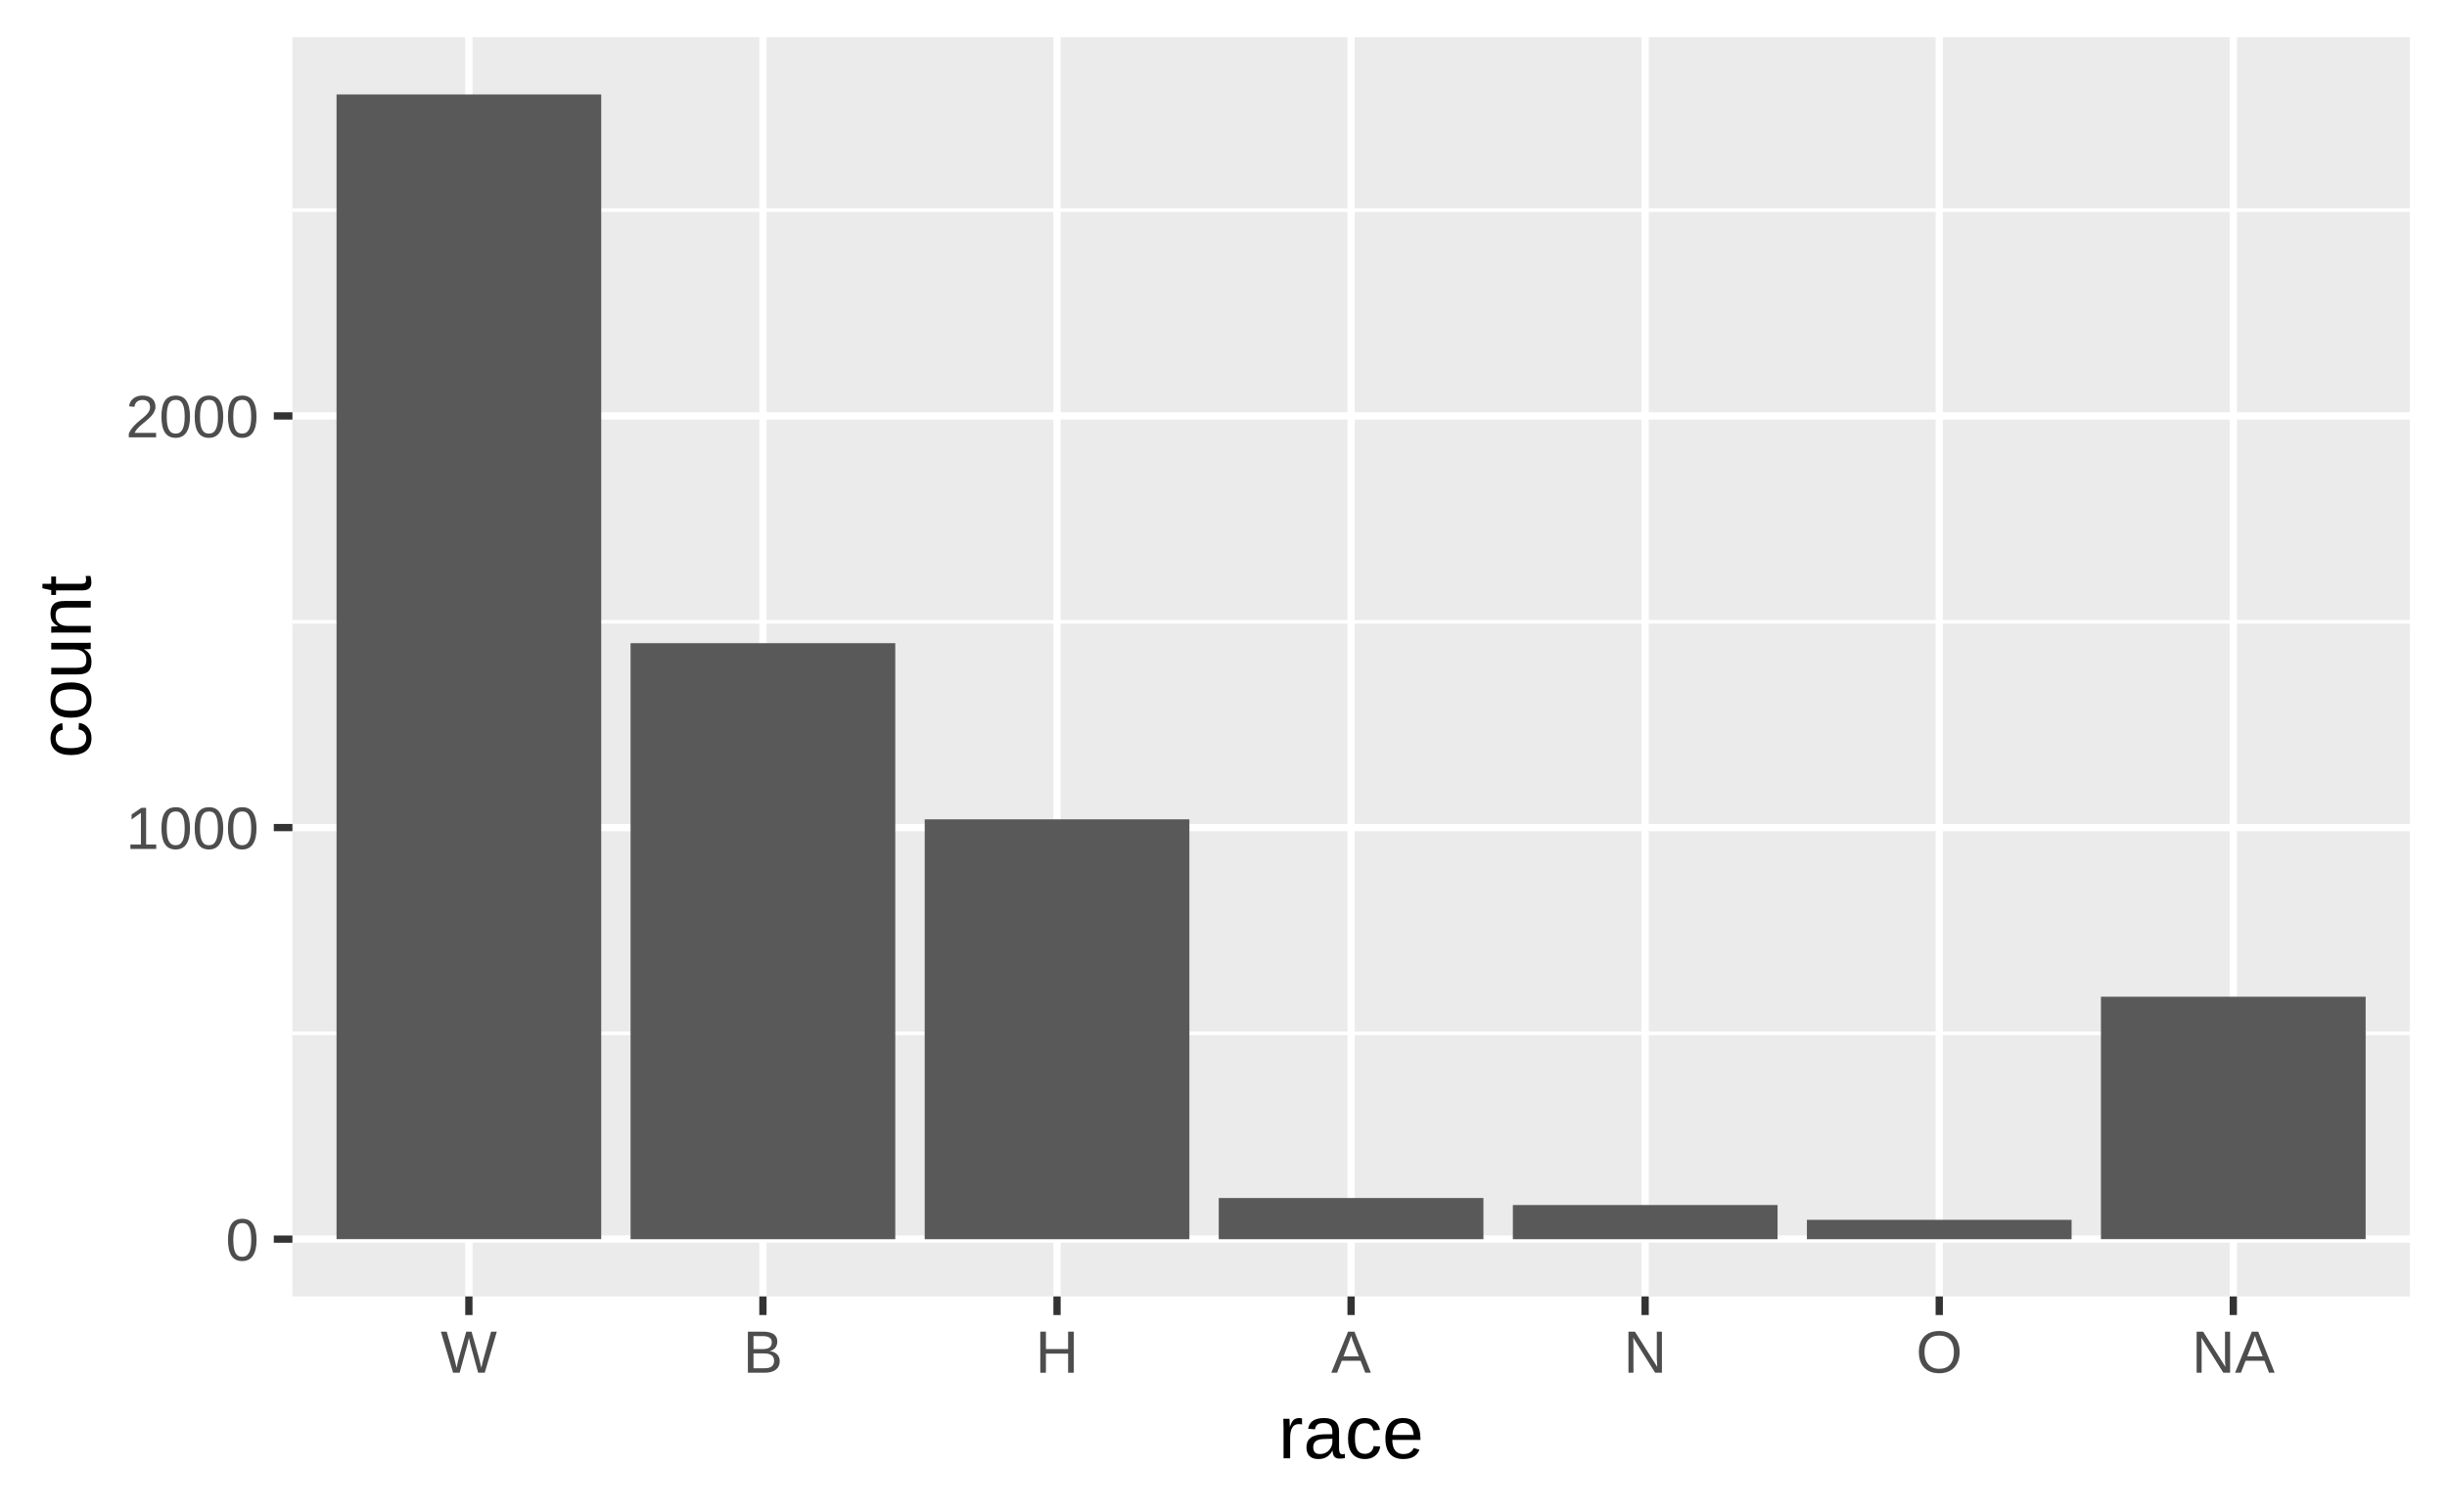
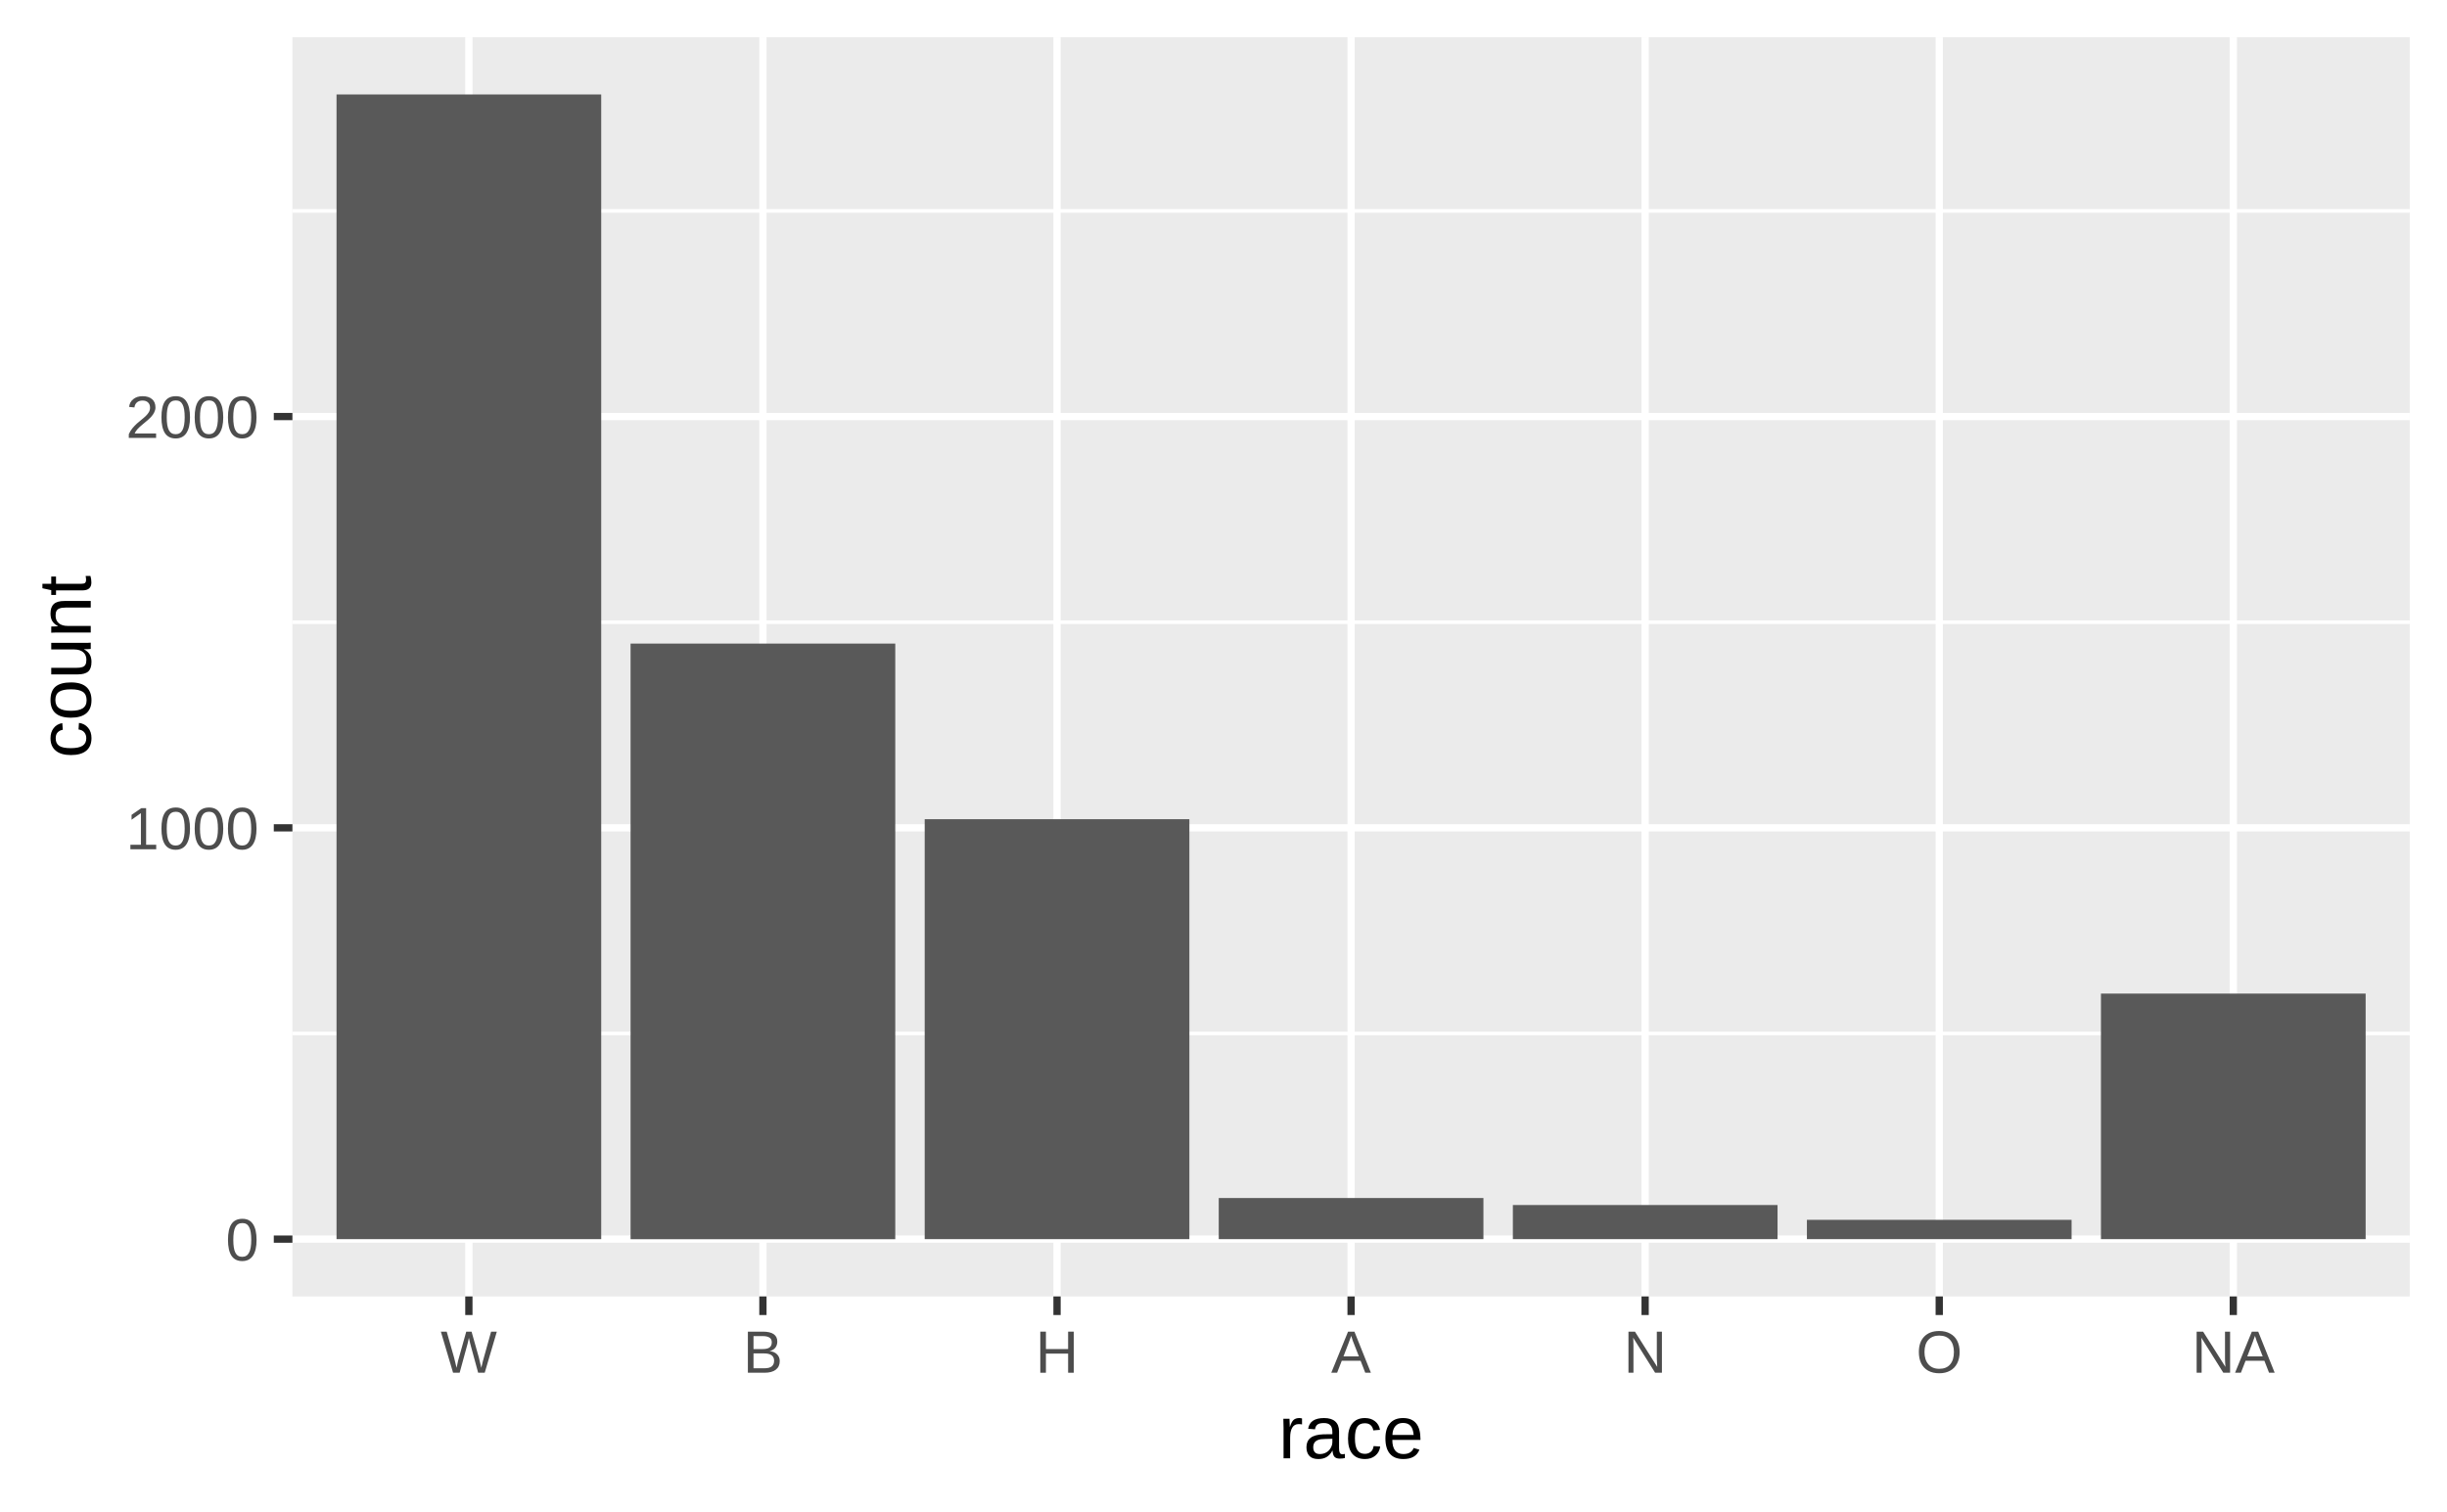
<svg xmlns="http://www.w3.org/2000/svg" viewBox="0 0 360.00 222.48">
  <defs>
    <style type="text/css">
    line, polyline, polygon, path, rect, circle {
      fill: none;
      stroke: #000000;
      stroke-linecap: round;
      stroke-linejoin: round;
      stroke-miterlimit: 10.00;
    }
  </style>
  </defs>
  <rect width="100%" height="100%" style="stroke: none; fill: #FFFFFF;" />
  <rect x="0" y="0.00" width="360.00" height="222.48" style="stroke-width: 1.07; stroke: #FFFFFF; fill: #FFFFFF;" />
  <defs>
    <clipPath id="cpNDMuMDJ8MzU0LjUyfDE5MC43Nnw1LjQ4">
      <rect x="43.02" y="5.48" width="311.50" height="185.28" />
    </clipPath>
  </defs>
  <rect x="43.02" y="5.48" width="311.50" height="185.28" style="stroke-width: 1.07; stroke: none; fill: #EBEBEB;" clip-path="url(#cpNDMuMDJ8MzU0LjUyfDE5MC43Nnw1LjQ4)" />
-   <polyline points="43.02,152.05 354.52,152.05 " style="stroke-width: 0.53; stroke: #FFFFFF; stroke-linecap: butt;" clip-path="url(#cpNDMuMDJ8MzU0LjUyfDE5MC43Nnw1LjQ4)" />
-   <polyline points="43.02,91.49 354.52,91.49 " style="stroke-width: 0.53; stroke: #FFFFFF; stroke-linecap: butt;" clip-path="url(#cpNDMuMDJ8MzU0LjUyfDE5MC43Nnw1LjQ4)" />
-   <polyline points="43.02,30.92 354.52,30.92 " style="stroke-width: 0.53; stroke: #FFFFFF; stroke-linecap: butt;" clip-path="url(#cpNDMuMDJ8MzU0LjUyfDE5MC43Nnw1LjQ4)" />
+   <polyline points="43.02,152.07 354.52,152.07 " style="stroke-width: 0.53; stroke: #FFFFFF; stroke-linecap: butt;" clip-path="url(#cpNDMuMDJ8MzU0LjUyfDE5MC43Nnw1LjQ4)" />
+   <polyline points="43.02,91.55 354.52,91.55 " style="stroke-width: 0.53; stroke: #FFFFFF; stroke-linecap: butt;" clip-path="url(#cpNDMuMDJ8MzU0LjUyfDE5MC43Nnw1LjQ4)" />
+   <polyline points="43.02,31.03 354.52,31.03 " style="stroke-width: 0.53; stroke: #FFFFFF; stroke-linecap: butt;" clip-path="url(#cpNDMuMDJ8MzU0LjUyfDE5MC43Nnw1LjQ4)" />
  <polyline points="43.02,182.33 354.52,182.33 " style="stroke-width: 1.07; stroke: #FFFFFF; stroke-linecap: butt;" clip-path="url(#cpNDMuMDJ8MzU0LjUyfDE5MC43Nnw1LjQ4)" />
-   <polyline points="43.02,121.77 354.52,121.77 " style="stroke-width: 1.07; stroke: #FFFFFF; stroke-linecap: butt;" clip-path="url(#cpNDMuMDJ8MzU0LjUyfDE5MC43Nnw1LjQ4)" />
-   <polyline points="43.02,61.20 354.52,61.20 " style="stroke-width: 1.07; stroke: #FFFFFF; stroke-linecap: butt;" clip-path="url(#cpNDMuMDJ8MzU0LjUyfDE5MC43Nnw1LjQ4)" />
+   <polyline points="43.02,121.81 354.52,121.81 " style="stroke-width: 1.07; stroke: #FFFFFF; stroke-linecap: butt;" clip-path="url(#cpNDMuMDJ8MzU0LjUyfDE5MC43Nnw1LjQ4)" />
+   <polyline points="43.02,61.29 354.52,61.29 " style="stroke-width: 1.07; stroke: #FFFFFF; stroke-linecap: butt;" clip-path="url(#cpNDMuMDJ8MzU0LjUyfDE5MC43Nnw1LjQ4)" />
  <polyline points="68.98,190.76 68.98,5.48 " style="stroke-width: 1.07; stroke: #FFFFFF; stroke-linecap: butt;" clip-path="url(#cpNDMuMDJ8MzU0LjUyfDE5MC43Nnw1LjQ4)" />
  <polyline points="112.24,190.76 112.24,5.48 " style="stroke-width: 1.07; stroke: #FFFFFF; stroke-linecap: butt;" clip-path="url(#cpNDMuMDJ8MzU0LjUyfDE5MC43Nnw1LjQ4)" />
  <polyline points="155.51,190.76 155.51,5.48 " style="stroke-width: 1.07; stroke: #FFFFFF; stroke-linecap: butt;" clip-path="url(#cpNDMuMDJ8MzU0LjUyfDE5MC43Nnw1LjQ4)" />
  <polyline points="198.77,190.76 198.77,5.48 " style="stroke-width: 1.07; stroke: #FFFFFF; stroke-linecap: butt;" clip-path="url(#cpNDMuMDJ8MzU0LjUyfDE5MC43Nnw1LjQ4)" />
  <polyline points="242.03,190.76 242.03,5.48 " style="stroke-width: 1.07; stroke: #FFFFFF; stroke-linecap: butt;" clip-path="url(#cpNDMuMDJ8MzU0LjUyfDE5MC43Nnw1LjQ4)" />
  <polyline points="285.30,190.76 285.30,5.48 " style="stroke-width: 1.07; stroke: #FFFFFF; stroke-linecap: butt;" clip-path="url(#cpNDMuMDJ8MzU0LjUyfDE5MC43Nnw1LjQ4)" />
  <polyline points="328.56,190.76 328.56,5.48 " style="stroke-width: 1.07; stroke: #FFFFFF; stroke-linecap: butt;" clip-path="url(#cpNDMuMDJ8MzU0LjUyfDE5MC43Nnw1LjQ4)" />
  <rect x="49.51" y="13.90" width="38.94" height="168.43" style="stroke-width: 1.07; stroke: none; stroke-linecap: square; stroke-linejoin: miter; fill: #595959;" clip-path="url(#cpNDMuMDJ8MzU0LjUyfDE5MC43Nnw1LjQ4)" />
-   <rect x="92.77" y="94.64" width="38.94" height="87.70" style="stroke-width: 1.07; stroke: none; stroke-linecap: square; stroke-linejoin: miter; fill: #595959;" clip-path="url(#cpNDMuMDJ8MzU0LjUyfDE5MC43Nnw1LjQ4)" />
-   <rect x="136.04" y="120.56" width="38.94" height="61.78" style="stroke-width: 1.07; stroke: none; stroke-linecap: square; stroke-linejoin: miter; fill: #595959;" clip-path="url(#cpNDMuMDJ8MzU0LjUyfDE5MC43Nnw1LjQ4)" />
-   <rect x="179.30" y="176.28" width="38.94" height="6.06" style="stroke-width: 1.07; stroke: none; stroke-linecap: square; stroke-linejoin: miter; fill: #595959;" clip-path="url(#cpNDMuMDJ8MzU0LjUyfDE5MC43Nnw1LjQ4)" />
-   <rect x="222.57" y="177.31" width="38.94" height="5.03" style="stroke-width: 1.07; stroke: none; stroke-linecap: square; stroke-linejoin: miter; fill: #595959;" clip-path="url(#cpNDMuMDJ8MzU0LjUyfDE5MC43Nnw1LjQ4)" />
-   <rect x="265.83" y="179.49" width="38.94" height="2.85" style="stroke-width: 1.07; stroke: none; stroke-linecap: square; stroke-linejoin: miter; fill: #595959;" clip-path="url(#cpNDMuMDJ8MzU0LjUyfDE5MC43Nnw1LjQ4)" />
-   <rect x="309.09" y="146.66" width="38.94" height="35.67" style="stroke-width: 1.07; stroke: none; stroke-linecap: square; stroke-linejoin: miter; fill: #595959;" clip-path="url(#cpNDMuMDJ8MzU0LjUyfDE5MC43Nnw1LjQ4)" />
+   <rect x="92.77" y="94.70" width="38.94" height="87.64" style="stroke-width: 1.07; stroke: none; stroke-linecap: square; stroke-linejoin: miter; fill: #595959;" clip-path="url(#cpNDMuMDJ8MzU0LjUyfDE5MC43Nnw1LjQ4)" />
+   <rect x="136.04" y="120.54" width="38.94" height="61.79" style="stroke-width: 1.07; stroke: none; stroke-linecap: square; stroke-linejoin: miter; fill: #595959;" clip-path="url(#cpNDMuMDJ8MzU0LjUyfDE5MC43Nnw1LjQ4)" />
+   <rect x="179.30" y="176.28" width="38.94" height="6.05" style="stroke-width: 1.07; stroke: none; stroke-linecap: square; stroke-linejoin: miter; fill: #595959;" clip-path="url(#cpNDMuMDJ8MzU0LjUyfDE5MC43Nnw1LjQ4)" />
+   <rect x="222.57" y="177.31" width="38.94" height="5.02" style="stroke-width: 1.07; stroke: none; stroke-linecap: square; stroke-linejoin: miter; fill: #595959;" clip-path="url(#cpNDMuMDJ8MzU0LjUyfDE5MC43Nnw1LjQ4)" />
+   <rect x="265.83" y="179.49" width="38.94" height="2.84" style="stroke-width: 1.07; stroke: none; stroke-linecap: square; stroke-linejoin: miter; fill: #595959;" clip-path="url(#cpNDMuMDJ8MzU0LjUyfDE5MC43Nnw1LjQ4)" />
+   <rect x="309.09" y="146.20" width="38.94" height="36.13" style="stroke-width: 1.07; stroke: none; stroke-linecap: square; stroke-linejoin: miter; fill: #595959;" clip-path="url(#cpNDMuMDJ8MzU0LjUyfDE5MC43Nnw1LjQ4)" />
  <defs>
    <clipPath id="cpMC4wMHwzNjAuMDB8MjIyLjQ4fDAuMDA=">
      <rect x="0.00" y="0.00" width="360.00" height="222.48" />
    </clipPath>
  </defs>
  <g clip-path="url(#cpMC4wMHwzNjAuMDB8MjIyLjQ4fDAuMDA=)">
    <text x="33.20" y="185.48" style="font-size: 8.80px; fill: #4D4D4D; font-family: Arial;" textLength="4.89px" lengthAdjust="spacingAndGlyphs">0</text>
  </g>
  <g clip-path="url(#cpMC4wMHwzNjAuMDB8MjIyLjQ4fDAuMDA=)">
-     <text x="18.51" y="124.92" style="font-size: 8.80px; fill: #4D4D4D; font-family: Arial;" textLength="19.58px" lengthAdjust="spacingAndGlyphs">1000</text>
+     <text x="18.51" y="124.96" style="font-size: 8.80px; fill: #4D4D4D; font-family: Arial;" textLength="19.58px" lengthAdjust="spacingAndGlyphs">1000</text>
  </g>
  <g clip-path="url(#cpMC4wMHwzNjAuMDB8MjIyLjQ4fDAuMDA=)">
-     <text x="18.51" y="64.35" style="font-size: 8.80px; fill: #4D4D4D; font-family: Arial;" textLength="19.58px" lengthAdjust="spacingAndGlyphs">2000</text>
+     <text x="18.51" y="64.44" style="font-size: 8.80px; fill: #4D4D4D; font-family: Arial;" textLength="19.58px" lengthAdjust="spacingAndGlyphs">2000</text>
  </g>
  <polyline points="40.28,182.33 43.02,182.33 " style="stroke-width: 1.07; stroke: #333333; stroke-linecap: butt;" clip-path="url(#cpMC4wMHwzNjAuMDB8MjIyLjQ4fDAuMDA=)" />
-   <polyline points="40.28,121.77 43.02,121.77 " style="stroke-width: 1.07; stroke: #333333; stroke-linecap: butt;" clip-path="url(#cpMC4wMHwzNjAuMDB8MjIyLjQ4fDAuMDA=)" />
-   <polyline points="40.28,61.20 43.02,61.20 " style="stroke-width: 1.07; stroke: #333333; stroke-linecap: butt;" clip-path="url(#cpMC4wMHwzNjAuMDB8MjIyLjQ4fDAuMDA=)" />
+   <polyline points="40.28,121.81 43.02,121.81 " style="stroke-width: 1.07; stroke: #333333; stroke-linecap: butt;" clip-path="url(#cpMC4wMHwzNjAuMDB8MjIyLjQ4fDAuMDA=)" />
+   <polyline points="40.28,61.29 43.02,61.29 " style="stroke-width: 1.07; stroke: #333333; stroke-linecap: butt;" clip-path="url(#cpMC4wMHwzNjAuMDB8MjIyLjQ4fDAuMDA=)" />
  <polyline points="68.98,193.50 68.98,190.76 " style="stroke-width: 1.07; stroke: #333333; stroke-linecap: butt;" clip-path="url(#cpMC4wMHwzNjAuMDB8MjIyLjQ4fDAuMDA=)" />
  <polyline points="112.24,193.50 112.24,190.76 " style="stroke-width: 1.07; stroke: #333333; stroke-linecap: butt;" clip-path="url(#cpMC4wMHwzNjAuMDB8MjIyLjQ4fDAuMDA=)" />
  <polyline points="155.51,193.50 155.51,190.76 " style="stroke-width: 1.07; stroke: #333333; stroke-linecap: butt;" clip-path="url(#cpMC4wMHwzNjAuMDB8MjIyLjQ4fDAuMDA=)" />
  <polyline points="198.77,193.50 198.77,190.76 " style="stroke-width: 1.07; stroke: #333333; stroke-linecap: butt;" clip-path="url(#cpMC4wMHwzNjAuMDB8MjIyLjQ4fDAuMDA=)" />
  <polyline points="242.03,193.50 242.03,190.76 " style="stroke-width: 1.07; stroke: #333333; stroke-linecap: butt;" clip-path="url(#cpMC4wMHwzNjAuMDB8MjIyLjQ4fDAuMDA=)" />
  <polyline points="285.30,193.50 285.30,190.76 " style="stroke-width: 1.07; stroke: #333333; stroke-linecap: butt;" clip-path="url(#cpMC4wMHwzNjAuMDB8MjIyLjQ4fDAuMDA=)" />
  <polyline points="328.56,193.50 328.56,190.76 " style="stroke-width: 1.07; stroke: #333333; stroke-linecap: butt;" clip-path="url(#cpMC4wMHwzNjAuMDB8MjIyLjQ4fDAuMDA=)" />
  <g clip-path="url(#cpMC4wMHwzNjAuMDB8MjIyLjQ4fDAuMDA=)">
    <text x="64.83" y="201.99" style="font-size: 8.80px; fill: #4D4D4D; font-family: Arial;" textLength="8.31px" lengthAdjust="spacingAndGlyphs">W</text>
  </g>
  <g clip-path="url(#cpMC4wMHwzNjAuMDB8MjIyLjQ4fDAuMDA=)">
    <text x="109.31" y="201.99" style="font-size: 8.80px; fill: #4D4D4D; font-family: Arial;" textLength="5.87px" lengthAdjust="spacingAndGlyphs">B</text>
  </g>
  <g clip-path="url(#cpMC4wMHwzNjAuMDB8MjIyLjQ4fDAuMDA=)">
    <text x="152.33" y="201.99" style="font-size: 8.80px; fill: #4D4D4D; font-family: Arial;" textLength="6.36px" lengthAdjust="spacingAndGlyphs">H</text>
  </g>
  <g clip-path="url(#cpMC4wMHwzNjAuMDB8MjIyLjQ4fDAuMDA=)">
    <text x="195.84" y="201.99" style="font-size: 8.80px; fill: #4D4D4D; font-family: Arial;" textLength="5.87px" lengthAdjust="spacingAndGlyphs">A</text>
  </g>
  <g clip-path="url(#cpMC4wMHwzNjAuMDB8MjIyLjQ4fDAuMDA=)">
    <text x="238.86" y="201.99" style="font-size: 8.80px; fill: #4D4D4D; font-family: Arial;" textLength="6.36px" lengthAdjust="spacingAndGlyphs">N</text>
  </g>
  <g clip-path="url(#cpMC4wMHwzNjAuMDB8MjIyLjQ4fDAuMDA=)">
    <text x="281.88" y="201.99" style="font-size: 8.80px; fill: #4D4D4D; font-family: Arial;" textLength="6.84px" lengthAdjust="spacingAndGlyphs">O</text>
  </g>
  <g clip-path="url(#cpMC4wMHwzNjAuMDB8MjIyLjQ4fDAuMDA=)">
    <text x="322.45" y="201.99" style="font-size: 8.80px; fill: #4D4D4D; font-family: Arial;" textLength="12.22px" lengthAdjust="spacingAndGlyphs">NA</text>
  </g>
  <g clip-path="url(#cpMC4wMHwzNjAuMDB8MjIyLjQ4fDAuMDA=)">
    <text x="188.07" y="214.58" style="font-size: 11.00px; font-family: Arial;" textLength="21.40px" lengthAdjust="spacingAndGlyphs">race</text>
  </g>
  <g clip-path="url(#cpMC4wMHwzNjAuMDB8MjIyLjQ4fDAuMDA=)">
    <text transform="translate(13.35,111.57) rotate(-90)" style="font-size: 11.00px; font-family: Arial;" textLength="26.91px" lengthAdjust="spacingAndGlyphs">count</text>
  </g>
</svg>
